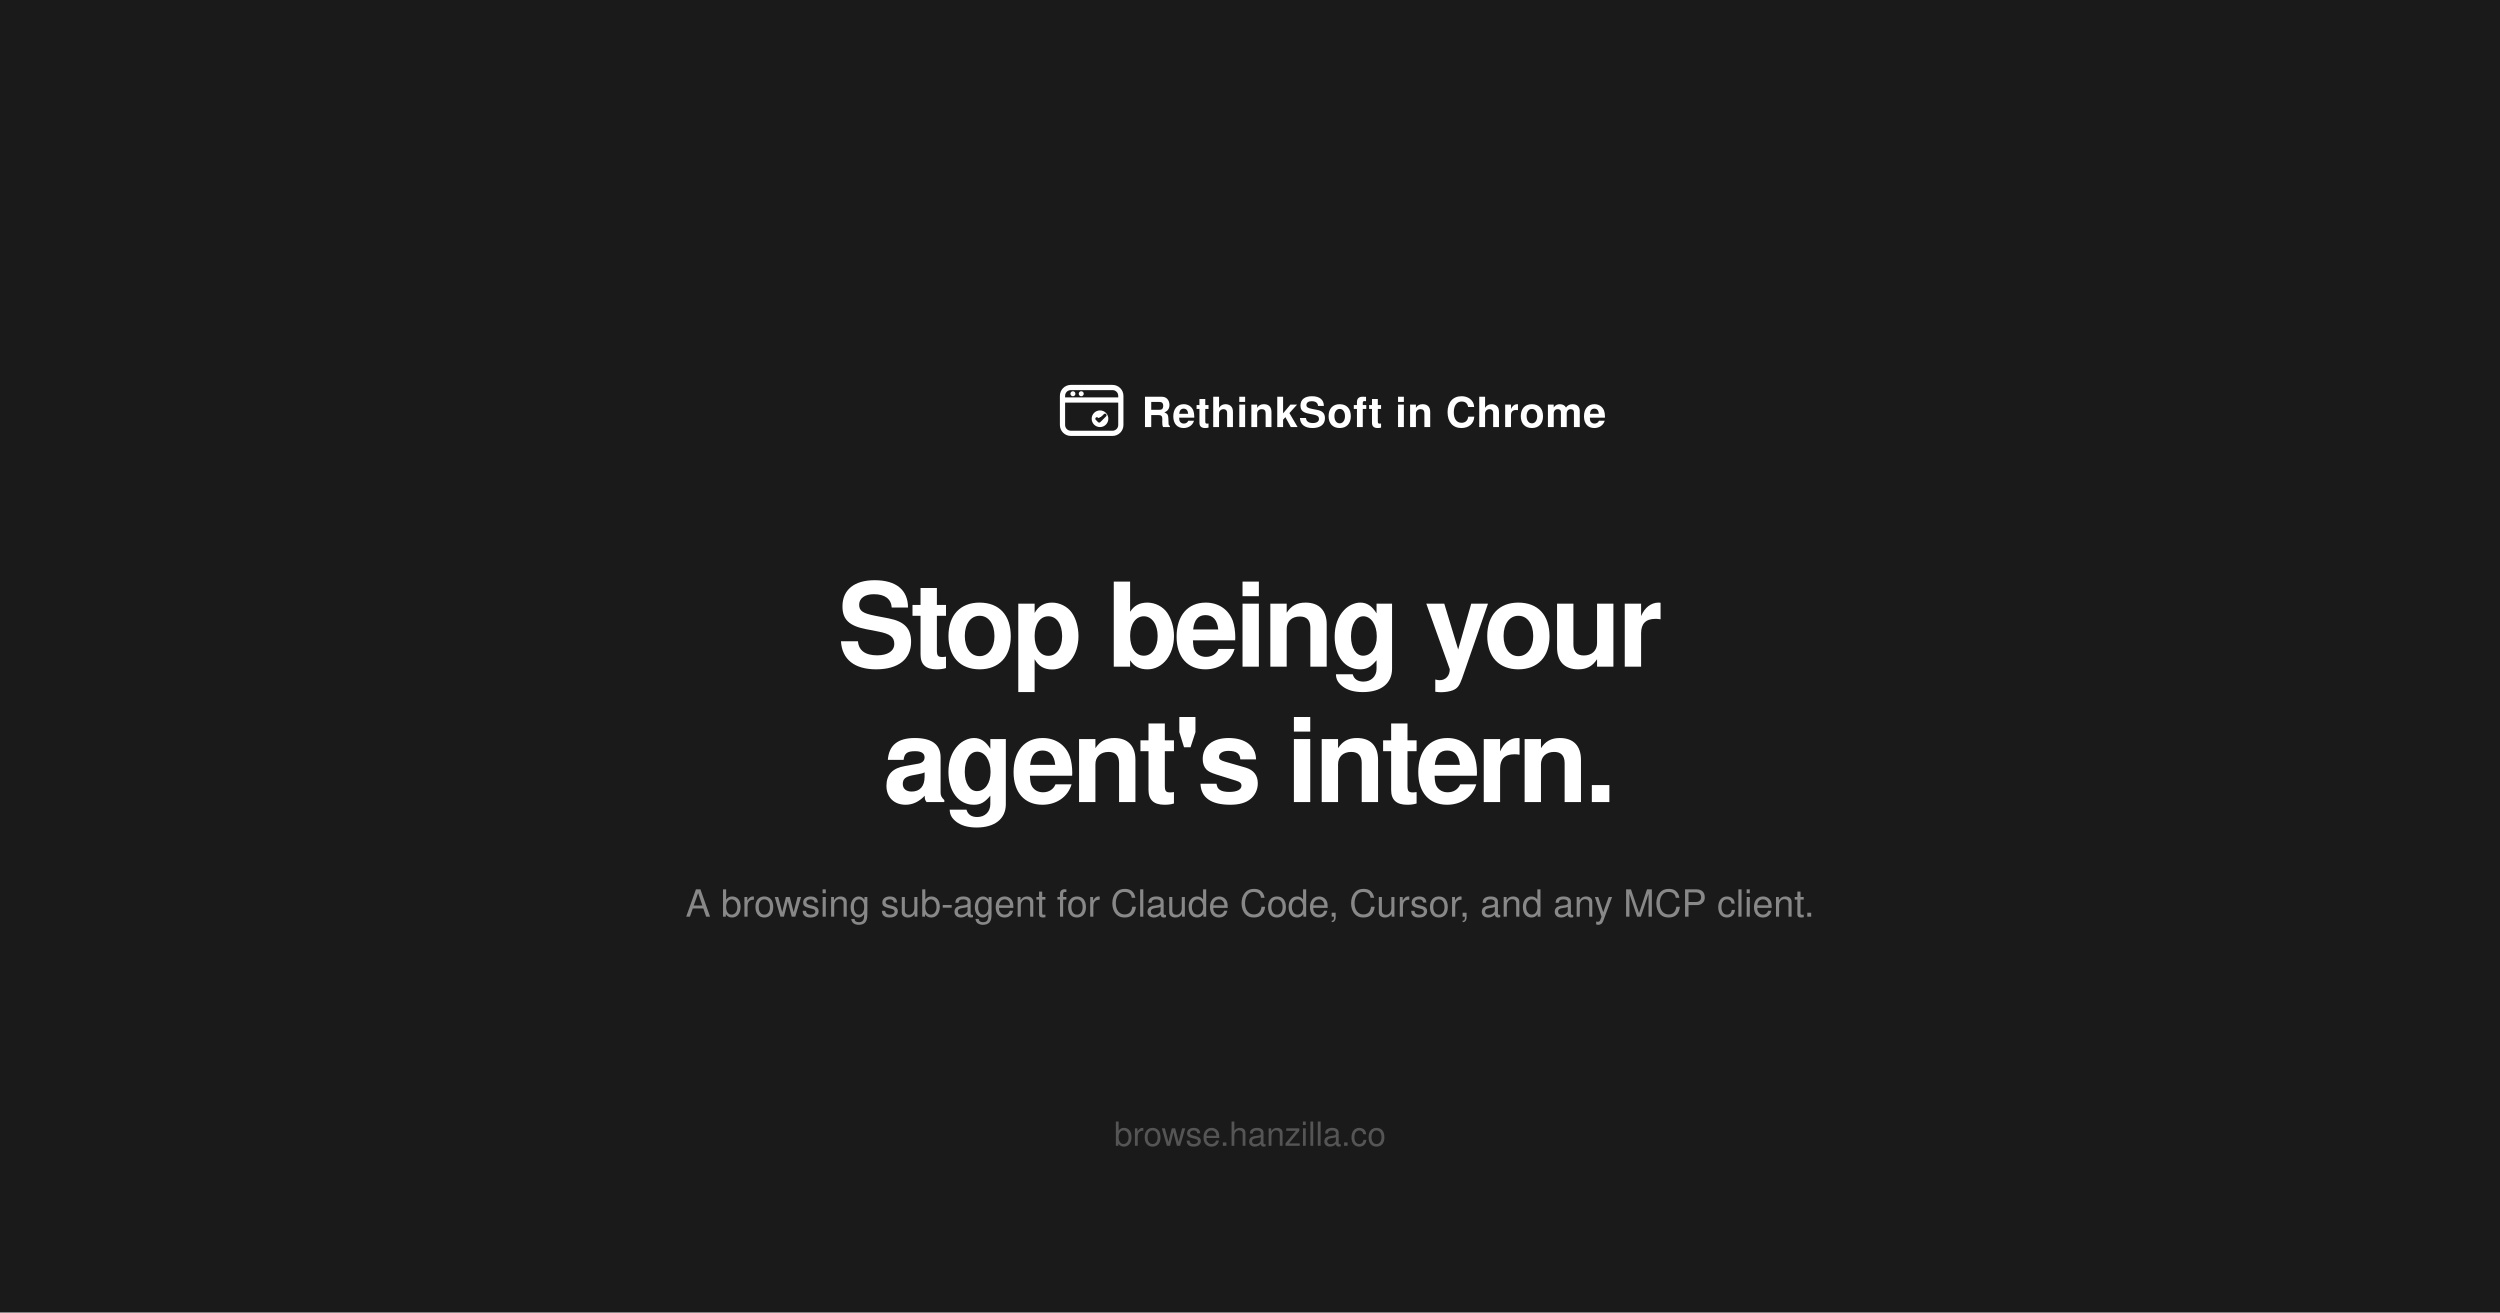
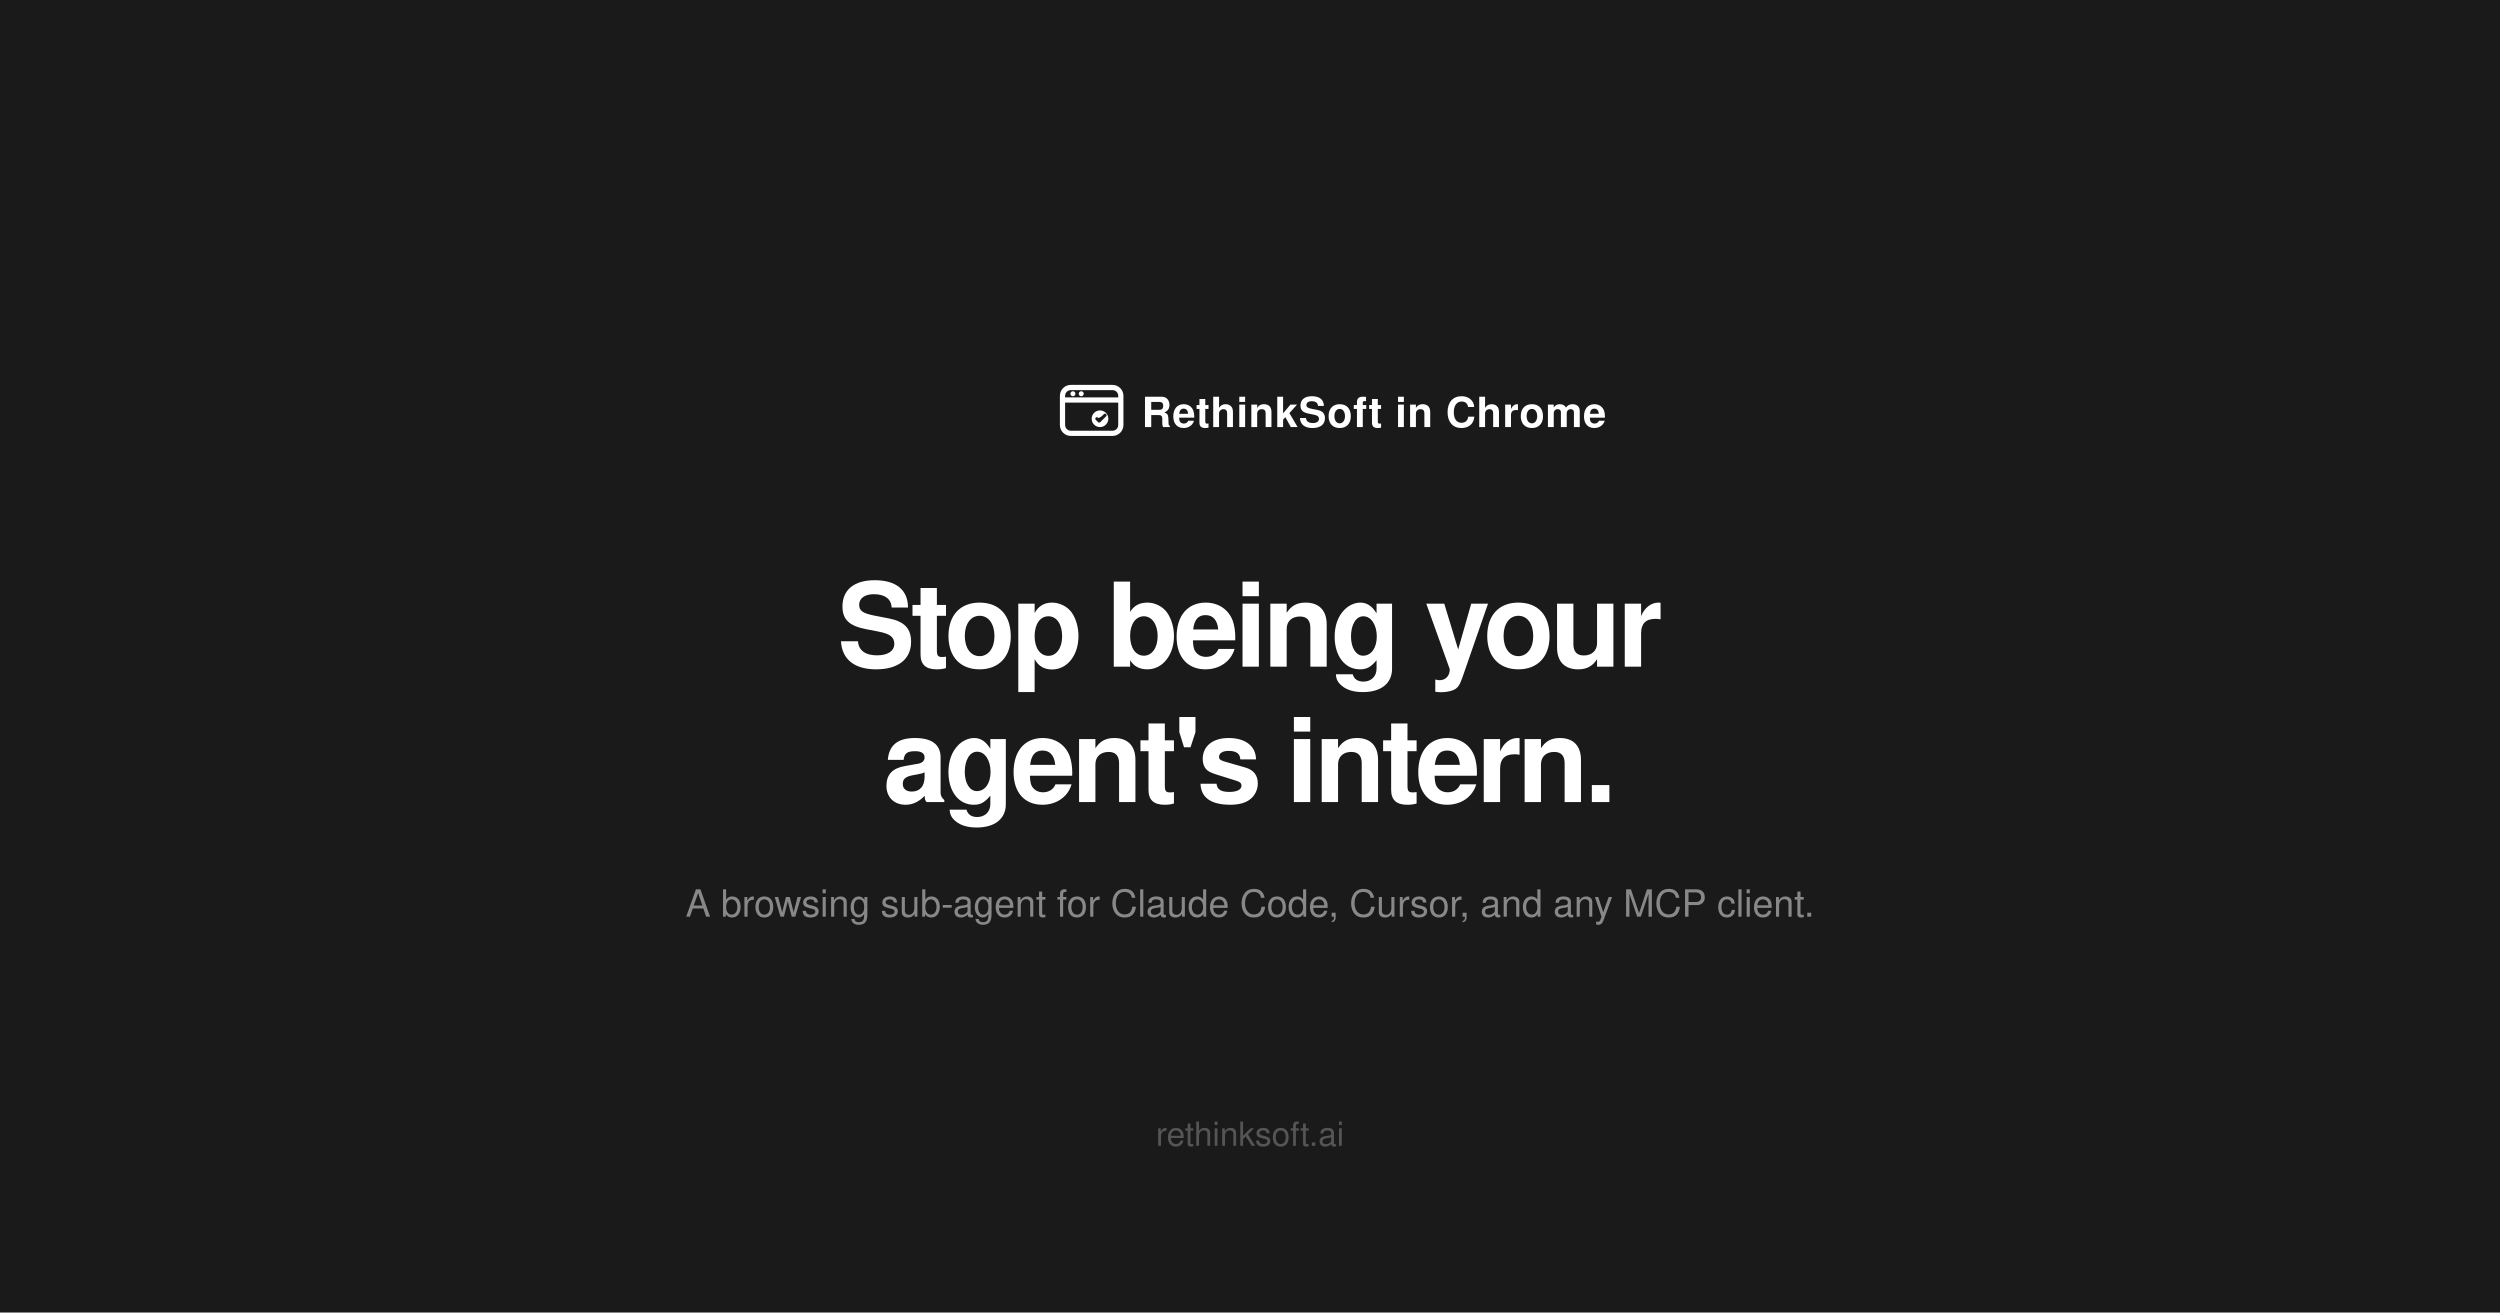
<svg xmlns="http://www.w3.org/2000/svg" width="1200" height="630" viewBox="0 0 1200 630">
  <rect width="1200" height="630" fill="#1a1a1a" />
  <g transform="translate(508, 180)">
    <rect x="2" y="6" width="28" height="22" rx="4" stroke="#ffffff" stroke-width="2.5" fill="none" />
    <line x1="2" y1="12" x2="30" y2="12" stroke="#ffffff" stroke-width="2.5" />
    <circle cx="7" cy="9" r="1.2" fill="#ffffff" />
    <circle cx="11" cy="9" r="1.2" fill="#ffffff" />
    <circle cx="20" cy="21" r="4" fill="#ffffff" />
    <path d="M18.5 21l1.1 1.1 2.8-2.8" stroke="#1a1a1a" stroke-width="1.5" stroke-linecap="round" stroke-linejoin="round" />
  </g>
  <text x="548" y="205" font-family="-apple-system, BlinkMacSystemFont, 'Segoe UI', Helvetica, Arial, sans-serif" font-size="20" font-weight="600" fill="#ffffff" letter-spacing="0.3">RethinkSoft in Chrome</text>
  <text x="600" y="320" font-family="-apple-system, BlinkMacSystemFont, 'Segoe UI', Helvetica, Arial, sans-serif" font-size="56" font-weight="700" fill="#ffffff" text-anchor="middle" letter-spacing="-2">Stop being your</text>
  <text x="600" y="385" font-family="-apple-system, BlinkMacSystemFont, 'Segoe UI', Helvetica, Arial, sans-serif" font-size="56" font-weight="700" fill="#ffffff" text-anchor="middle" letter-spacing="-2">agent's intern.</text>
  <text x="600" y="440" font-family="-apple-system, BlinkMacSystemFont, 'Segoe UI', Helvetica, Arial, sans-serif" font-size="18" fill="#888888" text-anchor="middle">A browsing sub-agent for Claude Code, Cursor, and any MCP client.</text>
-   <text x="600" y="550" font-family="-apple-system, BlinkMacSystemFont, 'Segoe UI', Helvetica, Arial, sans-serif" font-size="16" fill="#555555" text-anchor="middle">browse.hanzilla.co</text>
+   <text x="600" y="550" font-family="-apple-system, BlinkMacSystemFont, 'Segoe UI', Helvetica, Arial, sans-serif" font-size="16" fill="#555555" text-anchor="middle">rethinksoft.ai</text>
</svg>
